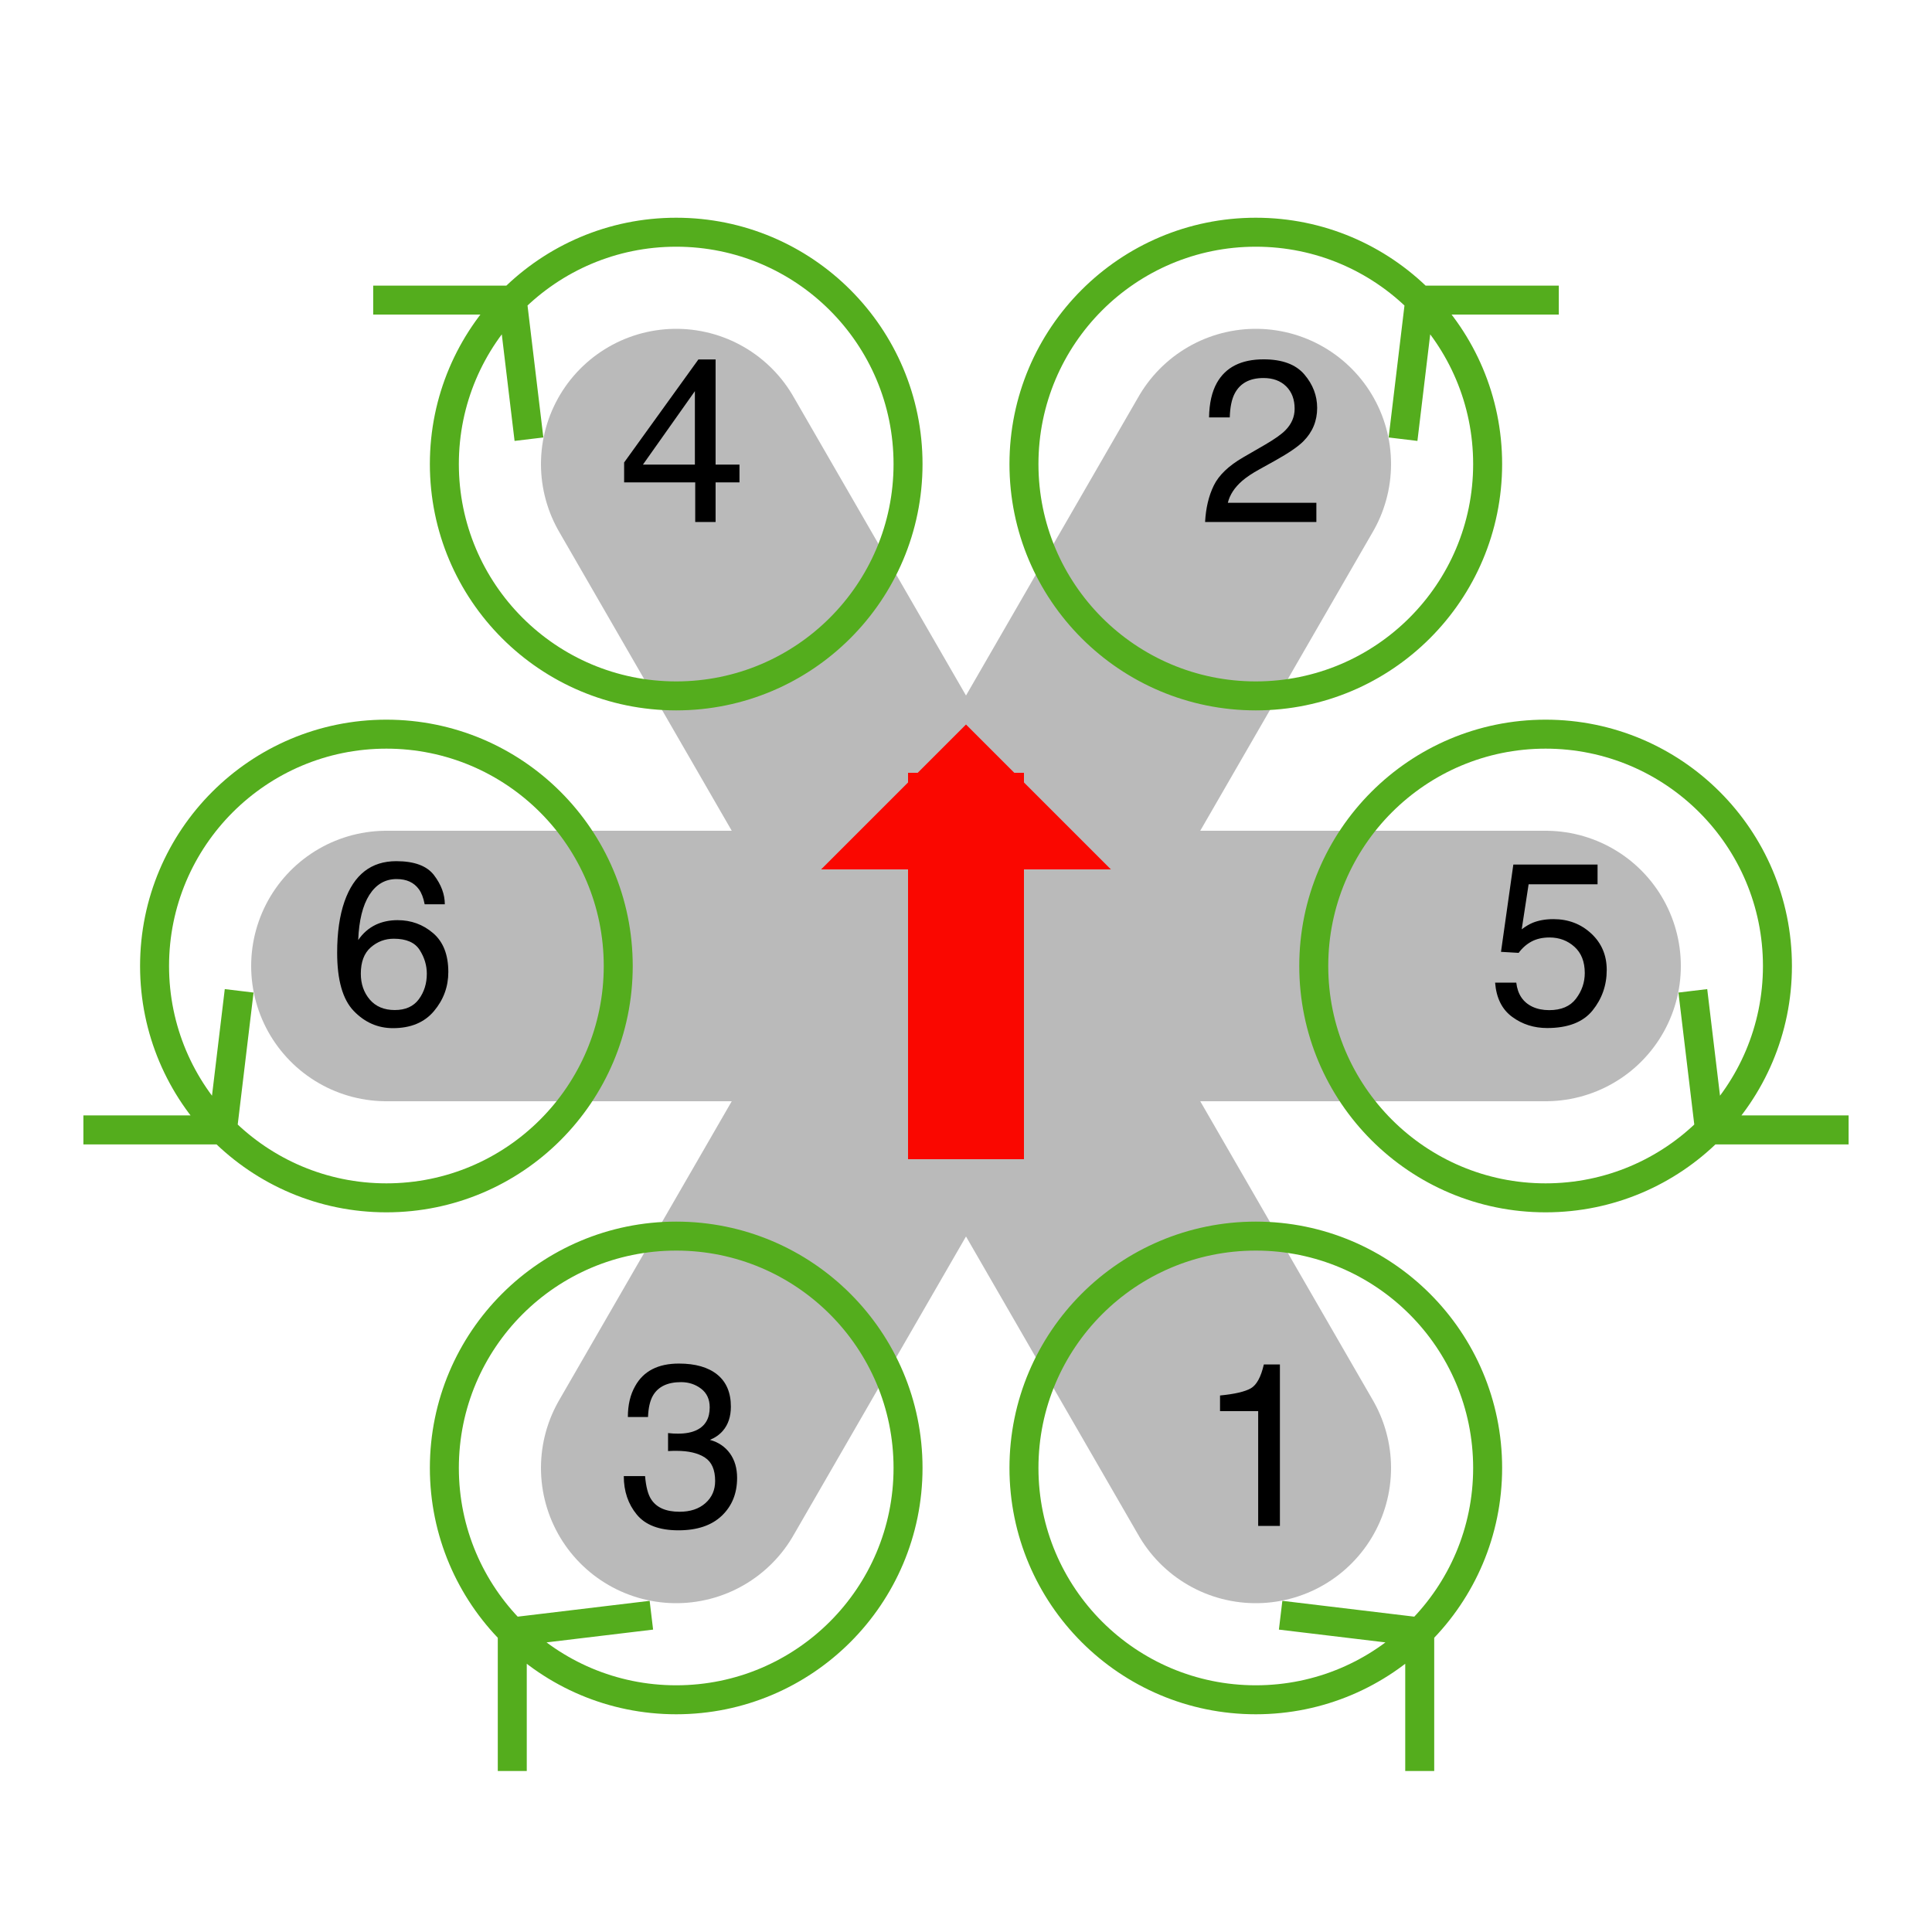
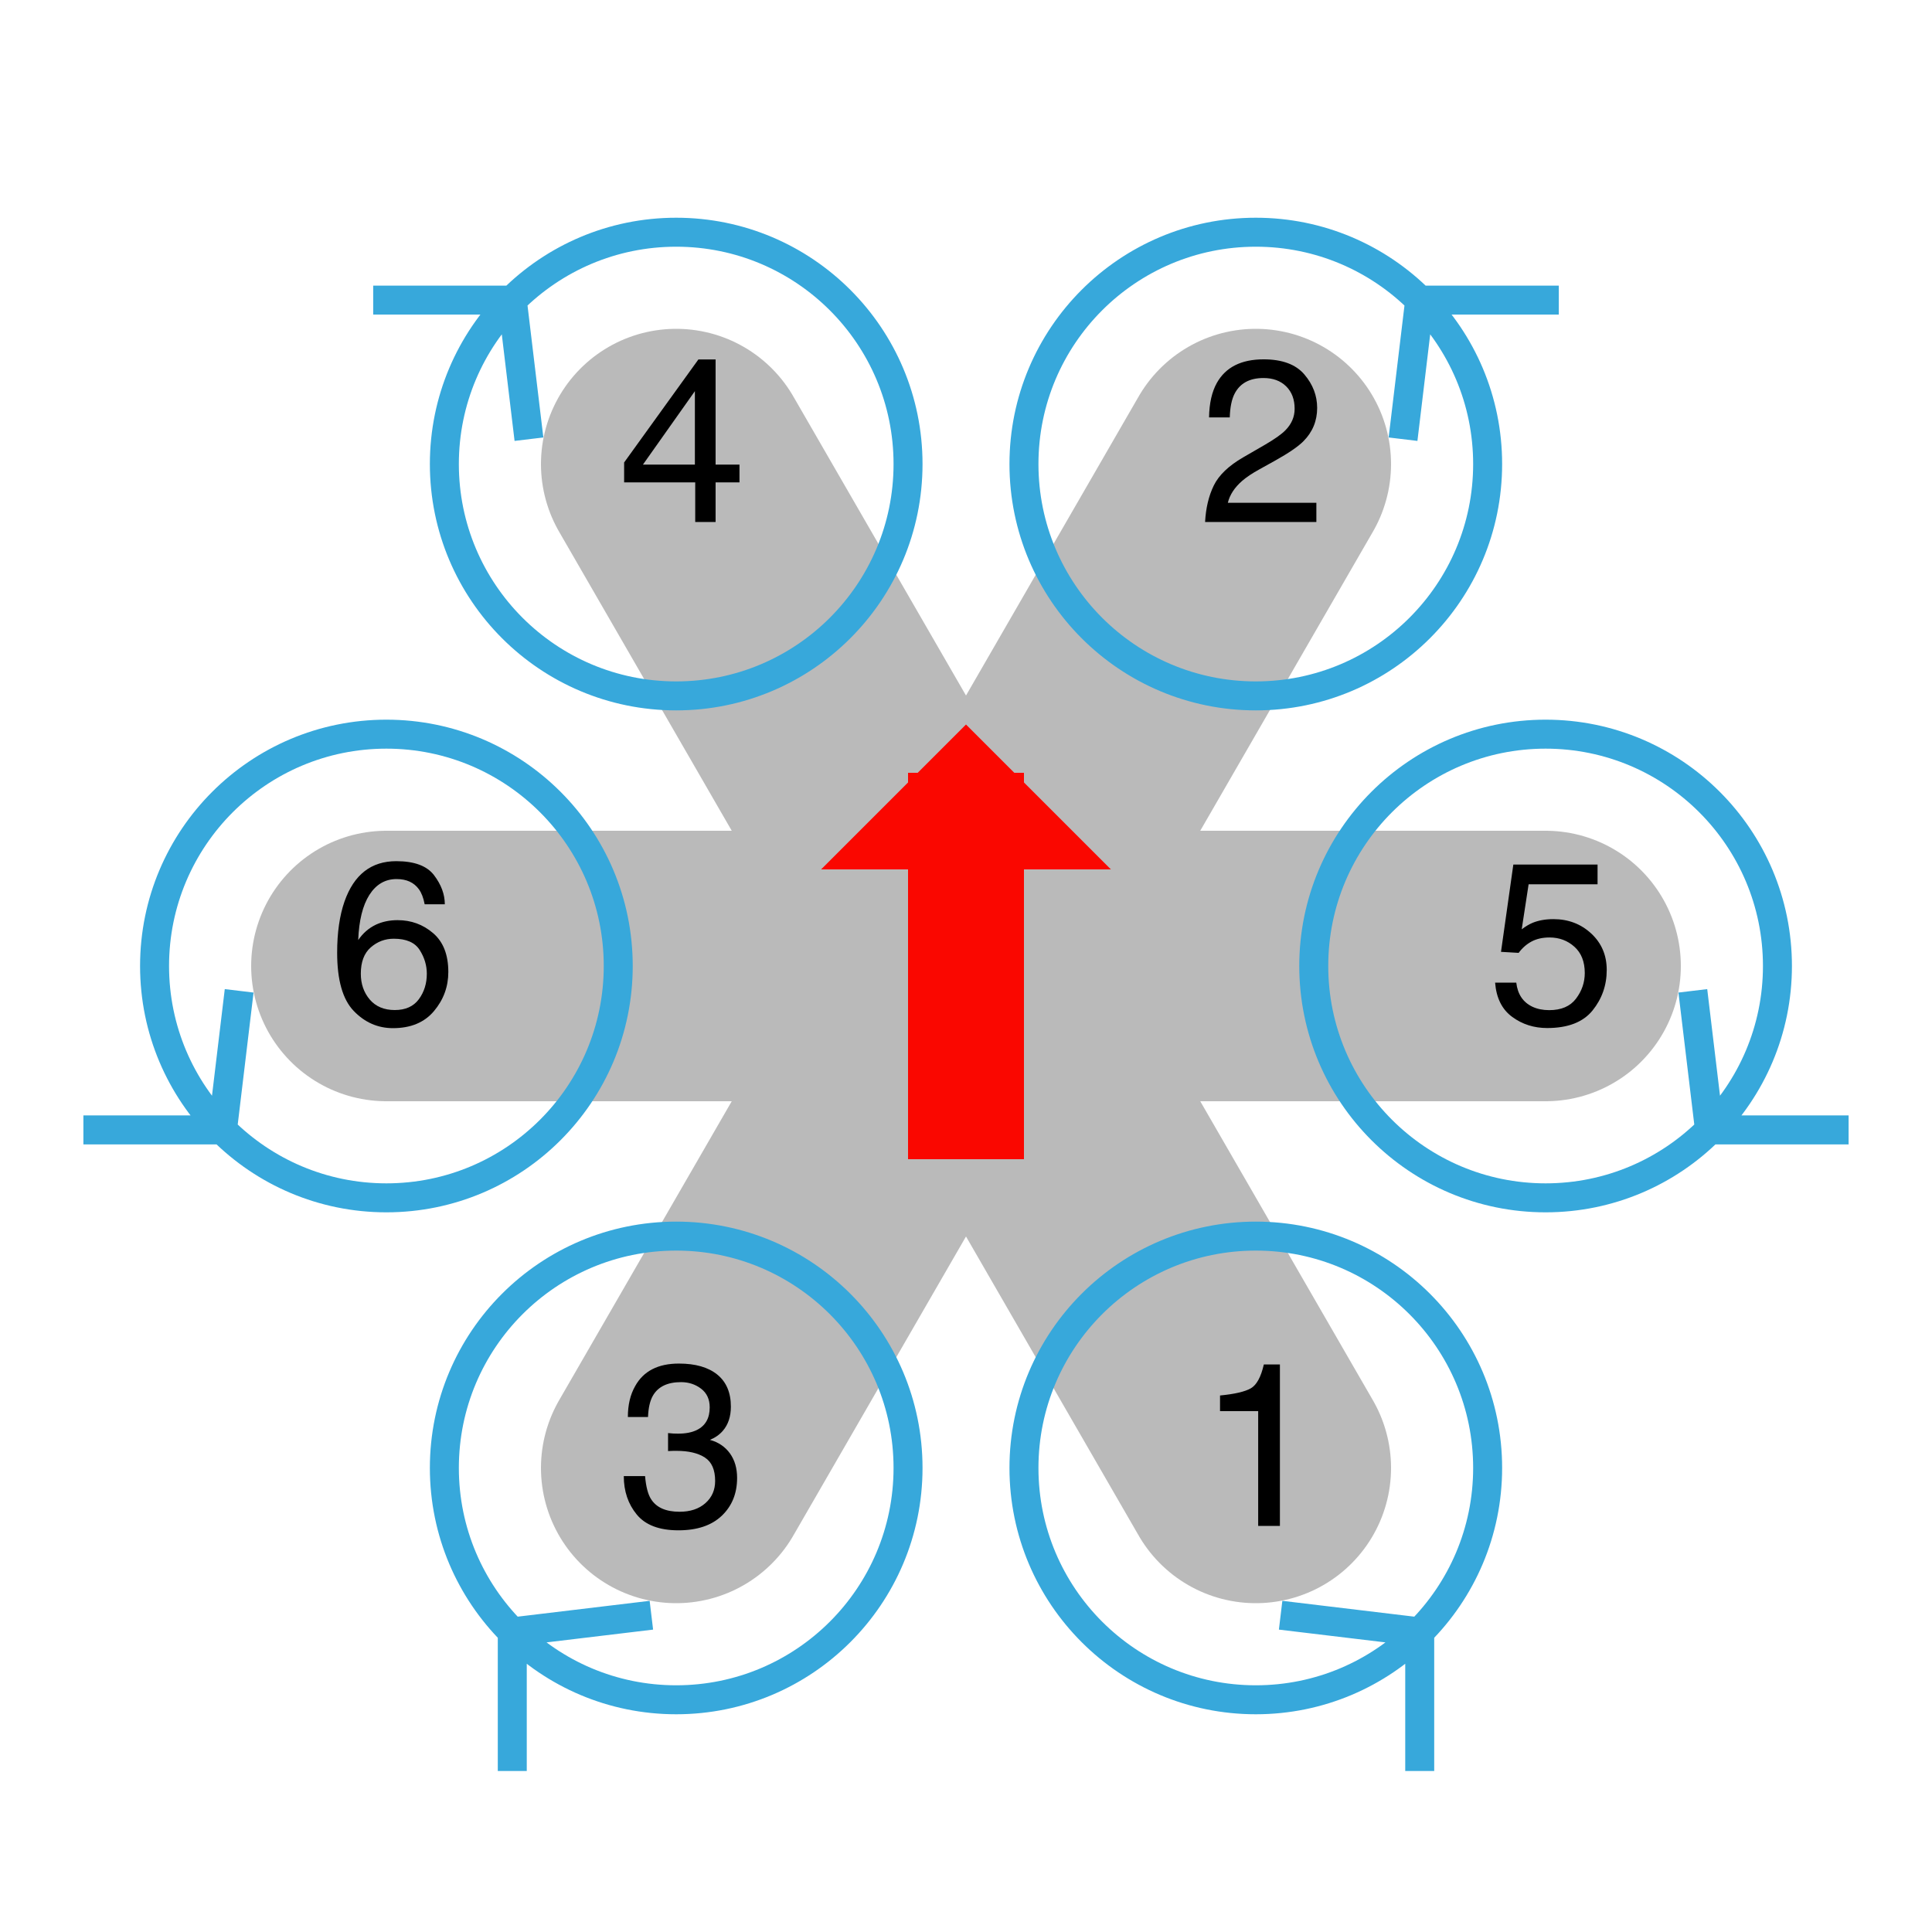
<svg xmlns="http://www.w3.org/2000/svg" xmlns:xlink="http://www.w3.org/1999/xlink" width="200pt" height="200pt" viewBox="0 0 200 200" version="1.1">
  <defs>
    <g>
      <symbol overflow="visible" id="glyph0-0">
        <path style="stroke:none;" d="" />
      </symbol>
      <symbol overflow="visible" id="glyph0-1">
        <path style="stroke:none;" d="M 1.648 -3.773 C 2.168 -4.844 3.18 -5.816 4.688 -6.691 L 6.938 -7.992 C 7.945 -8.578 8.652 -9.078 9.059 -9.492 C 9.699 -10.141 10.02 -10.883 10.02 -11.719 C 10.02 -12.695 9.727 -13.469 9.141 -14.047 C 8.555 -14.621 7.773 -14.906 6.797 -14.906 C 5.352 -14.906 4.352 -14.359 3.797 -13.266 C 3.5 -12.68 3.336 -11.867 3.305 -10.828 L 1.16 -10.828 C 1.184 -12.289 1.453 -13.48 1.969 -14.402 C 2.883 -16.027 4.496 -16.84 6.809 -16.84 C 8.73 -16.84 10.133 -16.32 11.023 -15.281 C 11.91 -14.242 12.352 -13.086 12.352 -11.812 C 12.352 -10.469 11.879 -9.32 10.934 -8.367 C 10.387 -7.812 9.406 -7.141 7.992 -6.352 L 6.387 -5.461 C 5.621 -5.039 5.02 -4.637 4.582 -4.254 C 3.801 -3.574 3.309 -2.82 3.105 -1.992 L 12.27 -1.992 L 12.27 0 L 0.75 0 C 0.828 -1.445 1.125 -2.703 1.648 -3.773 Z M 1.648 -3.773 " />
      </symbol>
      <symbol overflow="visible" id="glyph0-2">
        <path style="stroke:none;" d="M 2.965 -4.277 C 3.105 -3.074 3.664 -2.242 4.641 -1.781 C 5.141 -1.547 5.719 -1.43 6.375 -1.43 C 7.625 -1.43 8.551 -1.828 9.152 -2.625 C 9.754 -3.422 10.055 -4.305 10.055 -5.273 C 10.055 -6.445 9.695 -7.352 8.984 -7.992 C 8.27 -8.633 7.41 -8.953 6.41 -8.953 C 5.684 -8.953 5.062 -8.812 4.539 -8.531 C 4.02 -8.25 3.578 -7.859 3.211 -7.359 L 1.383 -7.465 L 2.66 -16.5 L 11.379 -16.5 L 11.379 -14.461 L 4.242 -14.461 L 3.527 -9.797 C 3.918 -10.094 4.289 -10.316 4.641 -10.465 C 5.266 -10.723 5.988 -10.852 6.809 -10.852 C 8.348 -10.852 9.652 -10.355 10.723 -9.363 C 11.793 -8.371 12.328 -7.113 12.328 -5.59 C 12.328 -4.004 11.836 -2.605 10.859 -1.395 C 9.879 -0.184 8.312 0.422 6.164 0.422 C 4.797 0.422 3.586 0.039 2.539 -0.734 C 1.488 -1.504 0.898 -2.684 0.773 -4.277 Z M 2.965 -4.277 " />
      </symbol>
      <symbol overflow="visible" id="glyph0-3">
        <path style="stroke:none;" d="M 2.297 -11.883 L 2.297 -13.5 C 3.82 -13.648 4.883 -13.898 5.484 -14.242 C 6.086 -14.59 6.535 -15.414 6.832 -16.711 L 8.496 -16.711 L 8.496 0 L 6.246 0 L 6.246 -11.883 Z M 2.297 -11.883 " />
      </symbol>
      <symbol overflow="visible" id="glyph0-4">
        <path style="stroke:none;" d="M 1.914 -1.18 C 1.02 -2.27 0.574 -3.594 0.574 -5.156 L 2.777 -5.156 C 2.871 -4.07 3.074 -3.281 3.387 -2.789 C 3.934 -1.906 4.922 -1.465 6.352 -1.465 C 7.461 -1.465 8.352 -1.762 9.023 -2.355 C 9.695 -2.949 10.031 -3.715 10.031 -4.652 C 10.031 -5.809 9.68 -6.617 8.969 -7.078 C 8.262 -7.539 7.281 -7.77 6.023 -7.77 C 5.883 -7.77 5.742 -7.766 5.594 -7.766 C 5.449 -7.762 5.305 -7.754 5.156 -7.746 L 5.156 -9.609 C 5.375 -9.586 5.559 -9.57 5.707 -9.562 C 5.855 -9.555 6.016 -9.551 6.188 -9.551 C 6.977 -9.551 7.625 -9.676 8.133 -9.926 C 9.023 -10.363 9.469 -11.145 9.469 -12.27 C 9.469 -13.105 9.172 -13.75 8.578 -14.203 C 7.984 -14.656 7.293 -14.883 6.504 -14.883 C 5.098 -14.883 4.125 -14.414 3.586 -13.477 C 3.289 -12.961 3.121 -12.227 3.082 -11.273 L 0.996 -11.273 C 0.996 -12.523 1.246 -13.586 1.746 -14.461 C 2.605 -16.023 4.117 -16.805 6.281 -16.805 C 7.992 -16.805 9.316 -16.422 10.254 -15.664 C 11.191 -14.902 11.66 -13.797 11.66 -12.352 C 11.66 -11.32 11.383 -10.484 10.828 -9.844 C 10.484 -9.445 10.039 -9.133 9.492 -8.906 C 10.375 -8.664 11.062 -8.195 11.562 -7.508 C 12.059 -6.816 12.305 -5.969 12.305 -4.969 C 12.305 -3.367 11.777 -2.062 10.723 -1.055 C 9.668 -0.047 8.172 0.457 6.234 0.457 C 4.25 0.457 2.812 -0.086 1.914 -1.18 Z M 1.914 -1.18 " />
      </symbol>
      <symbol overflow="visible" id="glyph0-5">
        <path style="stroke:none;" d="M 10.938 -15.391 C 11.676 -14.418 12.047 -13.418 12.047 -12.387 L 9.961 -12.387 C 9.836 -13.051 9.637 -13.57 9.363 -13.945 C 8.855 -14.648 8.086 -15 7.055 -15 C 5.875 -15 4.938 -14.453 4.242 -13.367 C 3.547 -12.277 3.16 -10.715 3.082 -8.684 C 3.566 -9.395 4.176 -9.926 4.91 -10.277 C 5.582 -10.59 6.332 -10.746 7.16 -10.746 C 8.566 -10.746 9.793 -10.297 10.84 -9.398 C 11.887 -8.5 12.41 -7.16 12.41 -5.379 C 12.41 -3.855 11.914 -2.508 10.922 -1.328 C 9.93 -0.152 8.516 0.434 6.68 0.434 C 5.109 0.434 3.754 -0.164 2.613 -1.352 C 1.473 -2.543 0.902 -4.551 0.902 -7.371 C 0.902 -9.457 1.156 -11.227 1.664 -12.68 C 2.641 -15.461 4.426 -16.852 7.02 -16.852 C 8.895 -16.852 10.203 -16.367 10.938 -15.391 Z M 9.359 -2.562 C 9.91 -3.309 10.184 -4.188 10.184 -5.203 C 10.184 -6.062 9.938 -6.883 9.445 -7.656 C 8.953 -8.434 8.059 -8.824 6.762 -8.824 C 5.855 -8.824 5.062 -8.523 4.375 -7.922 C 3.691 -7.32 3.352 -6.414 3.352 -5.203 C 3.352 -4.141 3.664 -3.25 4.281 -2.523 C 4.902 -1.801 5.766 -1.441 6.867 -1.441 C 7.977 -1.441 8.805 -1.812 9.359 -2.562 Z M 9.359 -2.562 " />
      </symbol>
      <symbol overflow="visible" id="glyph0-6">
        <path style="stroke:none;" d="M 7.934 -5.941 L 7.934 -13.547 L 2.555 -5.941 Z M 7.969 0 L 7.969 -4.102 L 0.609 -4.102 L 0.609 -6.164 L 8.297 -16.828 L 10.078 -16.828 L 10.078 -5.941 L 12.551 -5.941 L 12.551 -4.102 L 10.078 -4.102 L 10.078 0 Z M 7.969 0 " />
      </symbol>
    </g>
  </defs>
  <g id="surface26">
    <path style="fill:none;stroke-width:28;stroke-linecap:round;stroke-linejoin:round;stroke:rgb(72.941%,72.941%,72.941%);stroke-opacity:1;stroke-miterlimit:10;" d="M 130 48.039 L 70 151.961 M 160 100 L 40 100 M 130 151.961 L 70 48.039 " />
-     <path style="fill:none;stroke-width:3;stroke-linecap:butt;stroke-linejoin:miter;stroke:rgb(32.941%,67.843%,11.373%);stroke-opacity:1;stroke-miterlimit:10;" d="M 154 48.039 C 154 61.293 143.254 72.039 130 72.039 C 116.746 72.039 106 61.293 106 48.039 C 106 34.785 116.746 24.039 130 24.039 C 143.254 24.039 154 34.785 154 48.039 M 146.969 31.066 L 145.242 45.465 M 146.969 31.066 L 161.367 31.066 " />
+     <path style="fill:none;stroke-width:3;stroke-linecap:butt;stroke-linejoin:miter;stroke:rgb(55,168,219);stroke-opacity:1;stroke-miterlimit:10;" d="M 154 48.039 C 154 61.293 143.254 72.039 130 72.039 C 116.746 72.039 106 61.293 106 48.039 C 106 34.785 116.746 24.039 130 24.039 C 143.254 24.039 154 34.785 154 48.039 M 146.969 31.066 L 145.242 45.465 M 146.969 31.066 L 161.367 31.066 " />
    <g style="fill:rgb(0%,0%,0%);fill-opacity:1;">
      <use xlink:href="#glyph0-1" x="124" y="54.039" />
    </g>
-     <path style="fill:none;stroke-width:3;stroke-linecap:butt;stroke-linejoin:miter;stroke:rgb(32.941%,67.843%,11.373%);stroke-opacity:1;stroke-miterlimit:10;" d="M 184 100 C 184 113.254 173.254 124 160 124 C 146.746 124 136 113.254 136 100 C 136 86.746 146.746 76 160 76 C 173.254 76 184 86.746 184 100 M 176.969 116.969 L 175.242 102.57 M 176.969 116.969 L 191.367 116.969 " />
+     <path style="fill:none;stroke-width:3;stroke-linecap:butt;stroke-linejoin:miter;stroke:rgb(55,168,219);stroke-opacity:1;stroke-miterlimit:10;" d="M 184 100 C 184 113.254 173.254 124 160 124 C 146.746 124 136 113.254 136 100 C 136 86.746 146.746 76 160 76 C 173.254 76 184 86.746 184 100 M 176.969 116.969 L 175.242 102.57 M 176.969 116.969 L 191.367 116.969 " />
    <g style="fill:rgb(0%,0%,0%);fill-opacity:1;">
      <use xlink:href="#glyph0-2" x="154" y="106" />
    </g>
-     <path style="fill:none;stroke-width:3;stroke-linecap:butt;stroke-linejoin:miter;stroke:rgb(32.941%,67.843%,11.373%);stroke-opacity:1;stroke-miterlimit:10;" d="M 154 151.961 C 154 165.215 143.254 175.961 130 175.961 C 116.746 175.961 106 165.215 106 151.961 C 106 138.707 116.746 127.961 130 127.961 C 143.254 127.961 154 138.707 154 151.961 M 146.969 168.934 L 146.969 183.332 M 146.969 168.934 L 132.57 167.207 " />
+     <path style="fill:none;stroke-width:3;stroke-linecap:butt;stroke-linejoin:miter;stroke:rgb(55,168,219);stroke-opacity:1;stroke-miterlimit:10;" d="M 154 151.961 C 154 165.215 143.254 175.961 130 175.961 C 116.746 175.961 106 165.215 106 151.961 C 106 138.707 116.746 127.961 130 127.961 C 143.254 127.961 154 138.707 154 151.961 M 146.969 168.934 L 146.969 183.332 M 146.969 168.934 L 132.57 167.207 " />
    <g style="fill:rgb(0%,0%,0%);fill-opacity:1;">
      <use xlink:href="#glyph0-3" x="124" y="157.961" />
    </g>
-     <path style="fill:none;stroke-width:3;stroke-linecap:butt;stroke-linejoin:miter;stroke:rgb(32.941%,67.843%,11.373%);stroke-opacity:1;stroke-miterlimit:10;" d="M 94 151.961 C 94 165.215 83.254 175.961 70 175.961 C 56.746 175.961 46 165.215 46 151.961 C 46 138.707 56.746 127.961 70 127.961 C 83.254 127.961 94 138.707 94 151.961 M 53.031 168.934 L 53.031 183.332 M 53.031 168.934 L 67.43 167.207 " />
+     <path style="fill:none;stroke-width:3;stroke-linecap:butt;stroke-linejoin:miter;stroke:rgb(55,168,219);stroke-opacity:1;stroke-miterlimit:10;" d="M 94 151.961 C 94 165.215 83.254 175.961 70 175.961 C 56.746 175.961 46 165.215 46 151.961 C 46 138.707 56.746 127.961 70 127.961 C 83.254 127.961 94 138.707 94 151.961 M 53.031 168.934 L 53.031 183.332 M 53.031 168.934 L 67.43 167.207 " />
    <g style="fill:rgb(0%,0%,0%);fill-opacity:1;">
      <use xlink:href="#glyph0-4" x="64" y="157.961" />
    </g>
-     <path style="fill:none;stroke-width:3;stroke-linecap:butt;stroke-linejoin:miter;stroke:rgb(32.941%,67.843%,11.373%);stroke-opacity:1;stroke-miterlimit:10;" d="M 64 100 C 64 113.254 53.254 124 40 124 C 26.746 124 16 113.254 16 100 C 16 86.746 26.746 76 40 76 C 53.254 76 64 86.746 64 100 M 23.031 116.969 L 24.758 102.57 M 23.031 116.969 L 8.633 116.969 " />
+     <path style="fill:none;stroke-width:3;stroke-linecap:butt;stroke-linejoin:miter;stroke:rgb(55,168,219);stroke-opacity:1;stroke-miterlimit:10;" d="M 64 100 C 64 113.254 53.254 124 40 124 C 26.746 124 16 113.254 16 100 C 16 86.746 26.746 76 40 76 C 53.254 76 64 86.746 64 100 M 23.031 116.969 L 24.758 102.57 M 23.031 116.969 L 8.633 116.969 " />
    <g style="fill:rgb(0%,0%,0%);fill-opacity:1;">
      <use xlink:href="#glyph0-5" x="34" y="106" />
    </g>
-     <path style="fill:none;stroke-width:3;stroke-linecap:butt;stroke-linejoin:miter;stroke:rgb(32.941%,67.843%,11.373%);stroke-opacity:1;stroke-miterlimit:10;" d="M 94 48.039 C 94 61.293 83.254 72.039 70 72.039 C 56.746 72.039 46 61.293 46 48.039 C 46 34.785 56.746 24.039 70 24.039 C 83.254 24.039 94 34.785 94 48.039 M 53.031 31.066 L 54.758 45.465 M 53.031 31.066 L 38.633 31.066 " />
+     <path style="fill:none;stroke-width:3;stroke-linecap:butt;stroke-linejoin:miter;stroke:rgb(55,168,219);stroke-opacity:1;stroke-miterlimit:10;" d="M 94 48.039 C 94 61.293 83.254 72.039 70 72.039 C 56.746 72.039 46 61.293 46 48.039 C 46 34.785 56.746 24.039 70 24.039 C 83.254 24.039 94 34.785 94 48.039 M 53.031 31.066 L 54.758 45.465 M 53.031 31.066 L 38.633 31.066 " />
    <g style="fill:rgb(0%,0%,0%);fill-opacity:1;">
      <use xlink:href="#glyph0-6" x="64" y="54.039" />
    </g>
    <path style="fill:none;stroke-width:12;stroke-linecap:butt;stroke-linejoin:bevel;stroke:rgb(98.039%,2.745%,0%);stroke-opacity:1;stroke-miterlimit:10;" d="M 100 80 L 100 120 " />
    <path style=" stroke:none;fill-rule:nonzero;fill:rgb(98.039%,2.745%,0%);fill-opacity:1;" d="M 100 75 L 85 90 L 115 90 L 100 75 " />
  </g>
</svg>
